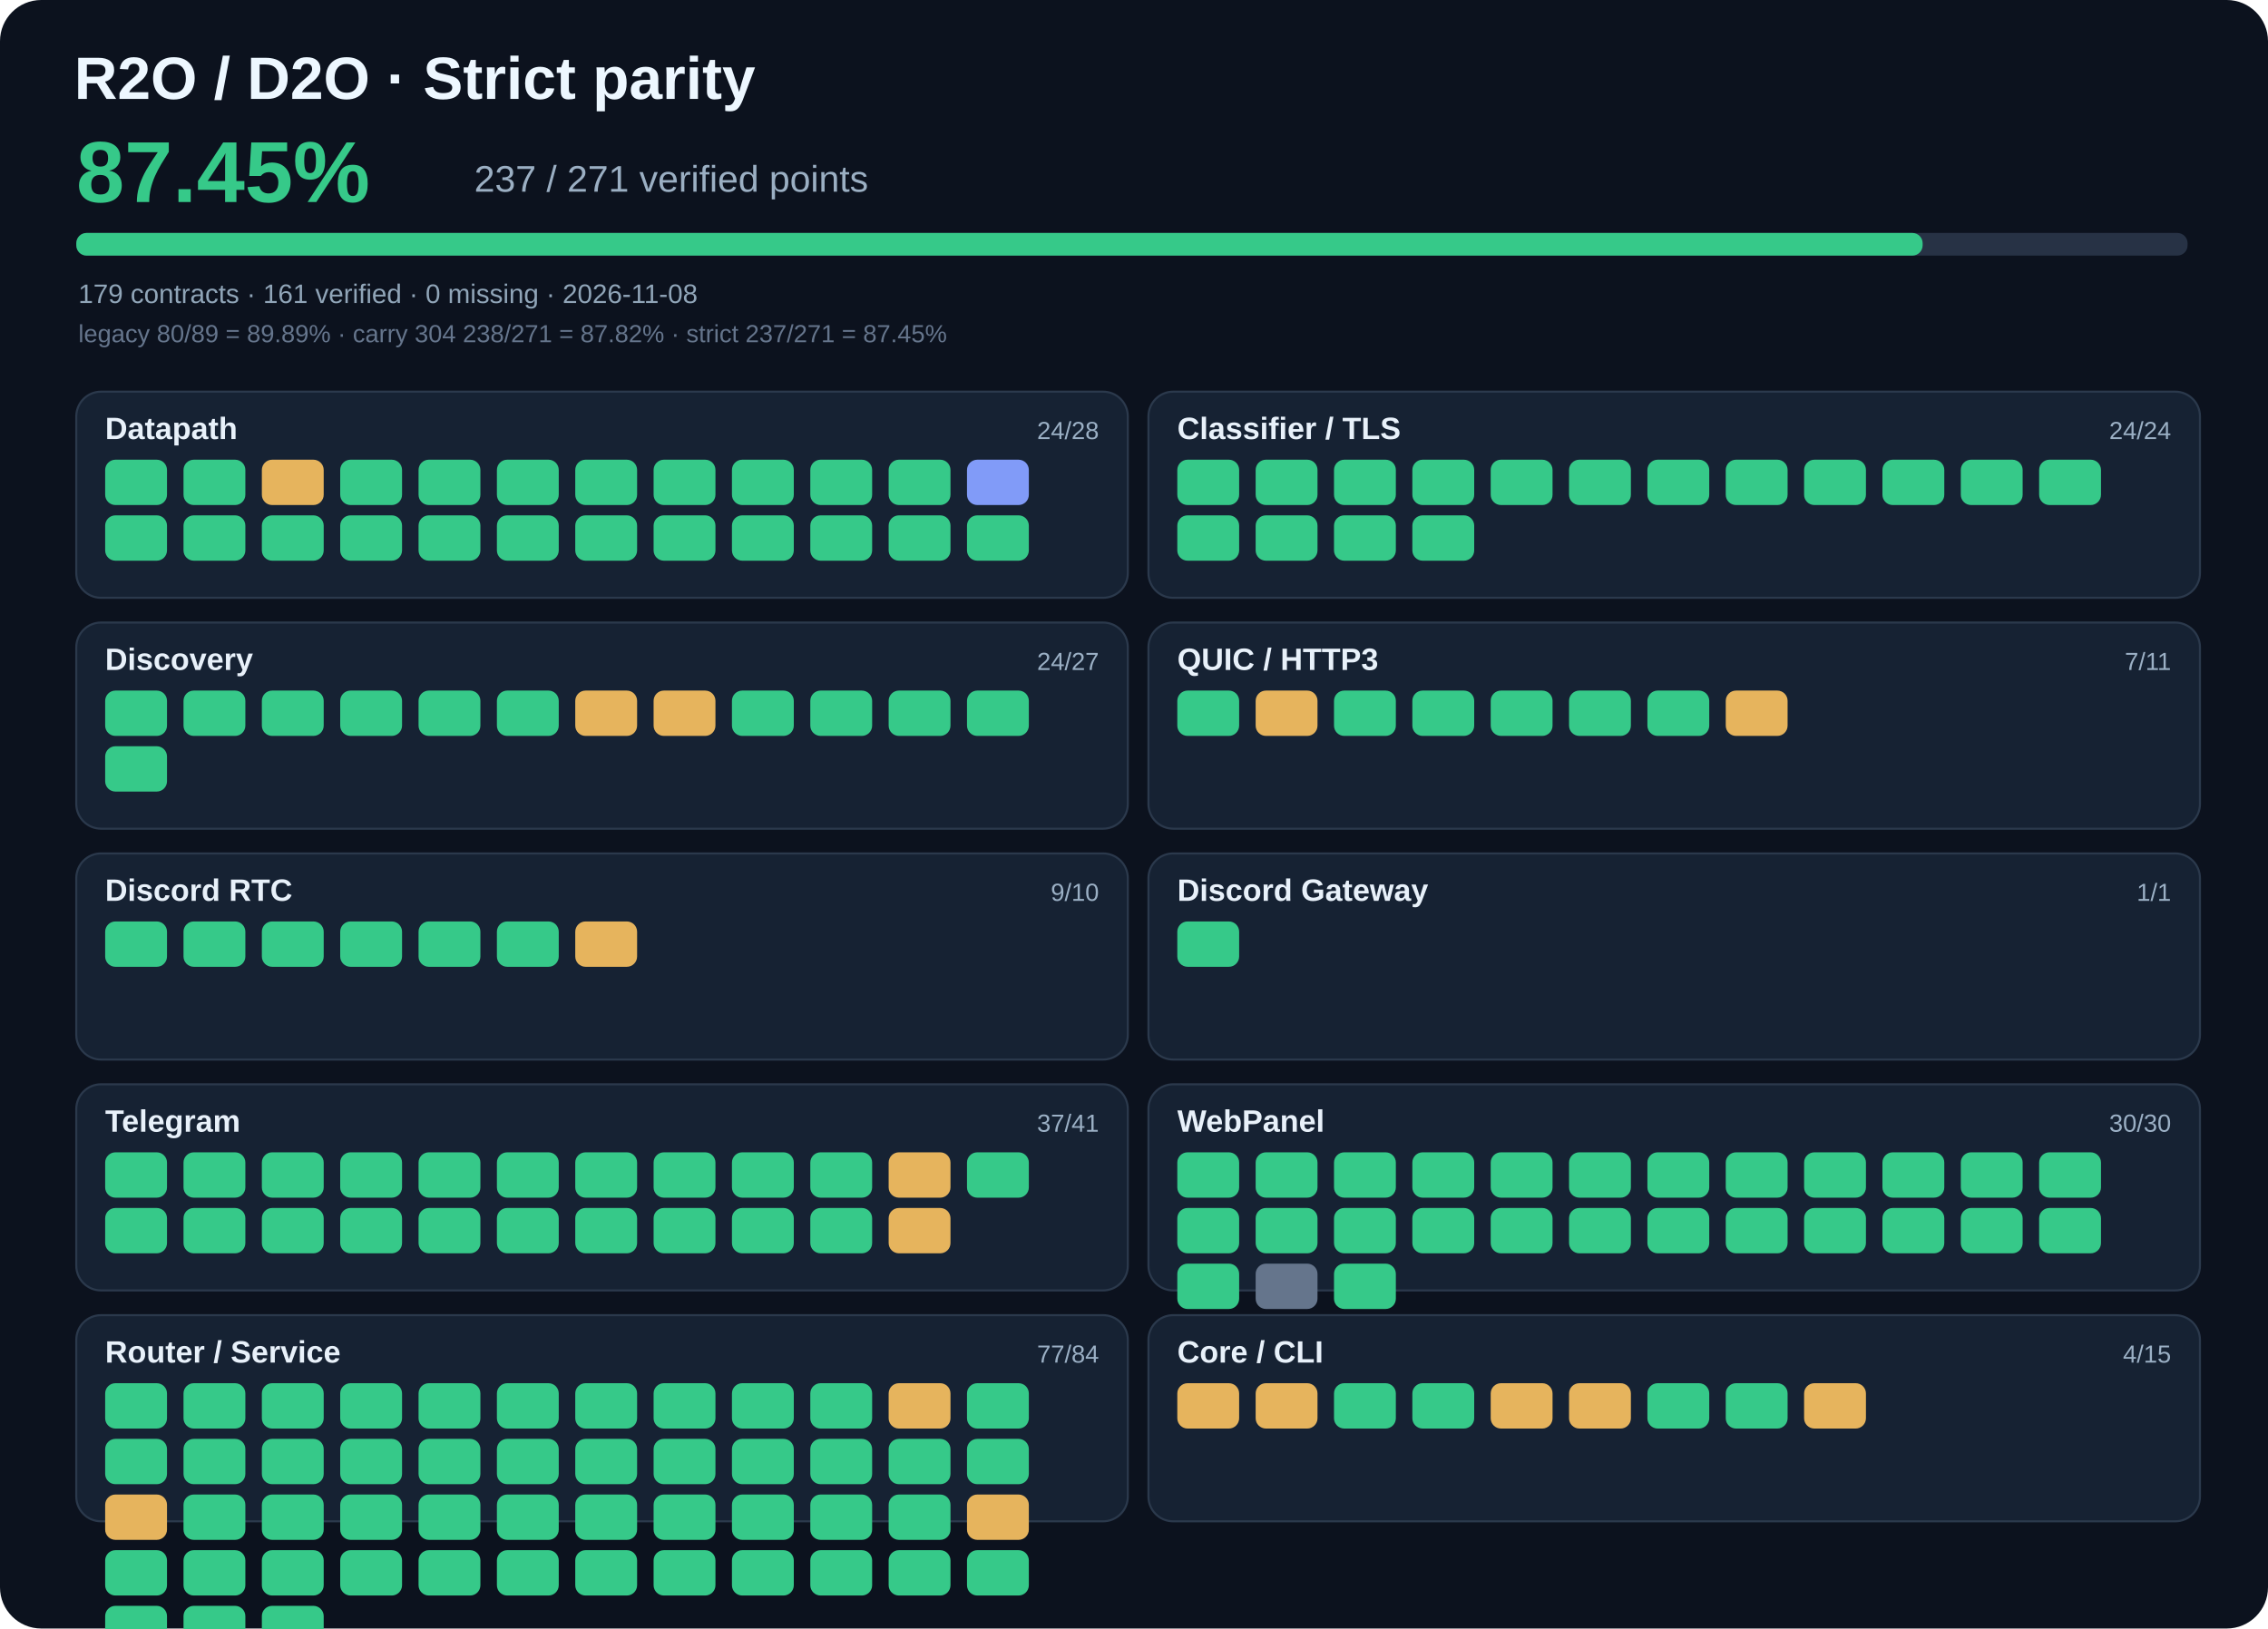
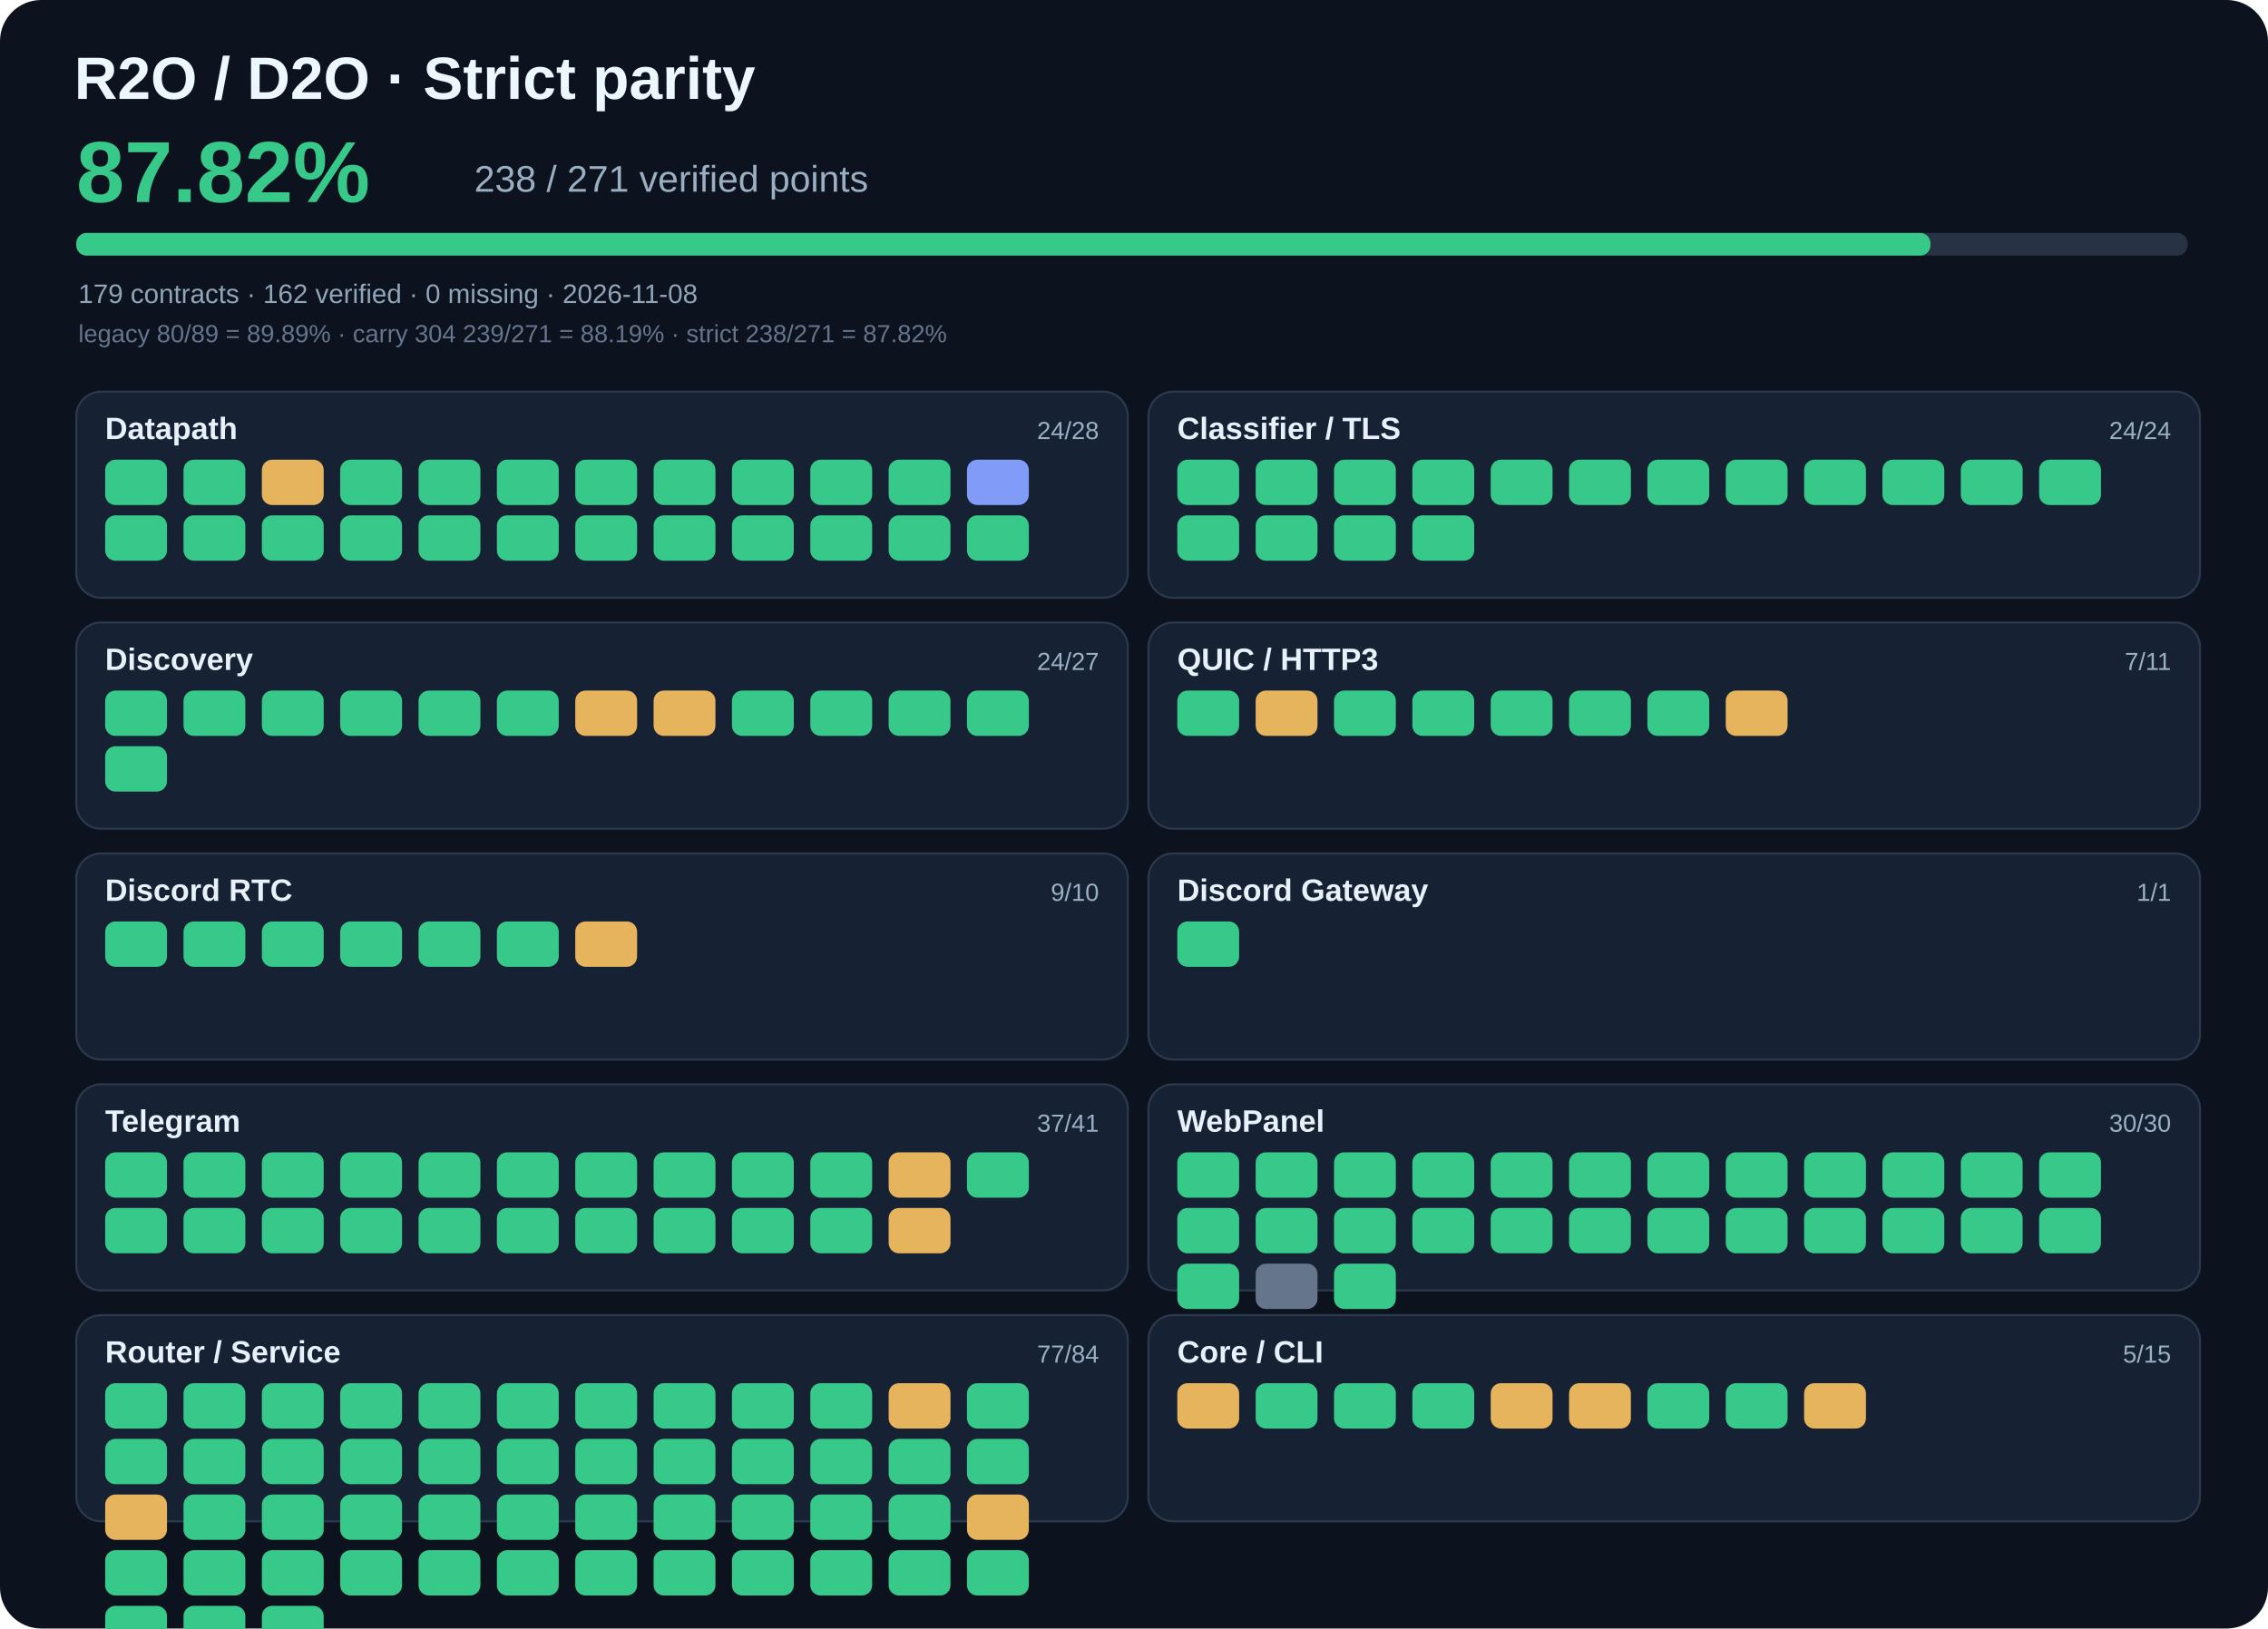
- <svg xmlns="http://www.w3.org/2000/svg" viewBox="0 0 1100 790" width="1100" height="790" role="img" aria-label="R2O strict parity 87.45%">
+ <svg xmlns="http://www.w3.org/2000/svg" viewBox="0 0 1100 790" width="1100" height="790" role="img" aria-label="R2O strict parity 87.82%">
  <rect width="1100" height="790" rx="20" fill="#0c121e" />
  <text x="36" y="48" fill="#edf7ff" font-family="Arial,sans-serif" font-size="29" font-weight="700">R2O / D2O · Strict parity</text>
-   <text x="37" y="98" fill="#36c989" font-family="Arial,sans-serif" font-size="42" font-weight="700">87.45%</text>
-   <text x="230" y="93" fill="#9bafc3" font-family="Arial,sans-serif" font-size="18">237 / 271 verified points</text>
+   <text x="37" y="98" fill="#36c989" font-family="Arial,sans-serif" font-size="42" font-weight="700">87.82%</text>
+   <text x="230" y="93" fill="#9bafc3" font-family="Arial,sans-serif" font-size="18">238 / 271 verified points</text>
  <rect x="37" y="113" width="1024" height="11" rx="5" fill="#273245" />
-   <rect x="37" y="113" width="895.5" height="11" rx="5" fill="#36c989" />
-   <text x="38" y="147" fill="#90a5b8" font-family="Arial,sans-serif" font-size="13">179 contracts · 161 verified · 0 missing · 2026-11-08</text>
-   <text x="38" y="166" fill="#65758c" font-family="Arial,sans-serif" font-size="12">legacy 80/89 = 89.89% · carry 304 238/271 = 87.82% · strict 237/271 = 87.45%</text>
+   <rect x="37" y="113" width="899.3" height="11" rx="5" fill="#36c989" />
+   <text x="38" y="147" fill="#90a5b8" font-family="Arial,sans-serif" font-size="13">179 contracts · 162 verified · 0 missing · 2026-11-08</text>
+   <text x="38" y="166" fill="#65758c" font-family="Arial,sans-serif" font-size="12">legacy 80/89 = 89.89% · carry 304 239/271 = 88.19% · strict 238/271 = 87.82%</text>
  <rect x="37" y="190" width="510" height="100" rx="12" fill="#162233" stroke="#2b394c" />
  <text x="51" y="213" fill="#e8f1fa" font-family="Arial,sans-serif" font-size="15" font-weight="700">Datapath</text>
  <text x="533" y="213" text-anchor="end" fill="#9bb0c5" font-family="Arial,sans-serif" font-size="12">24/28</text>
  <rect x="51" y="223" width="30" height="22" rx="5" fill="#36c989" />
  <rect x="89" y="223" width="30" height="22" rx="5" fill="#36c989" />
  <rect x="127" y="223" width="30" height="22" rx="5" fill="#e6b45d" />
  <rect x="165" y="223" width="30" height="22" rx="5" fill="#36c989" />
  <rect x="203" y="223" width="30" height="22" rx="5" fill="#36c989" />
  <rect x="241" y="223" width="30" height="22" rx="5" fill="#36c989" />
  <rect x="279" y="223" width="30" height="22" rx="5" fill="#36c989" />
  <rect x="317" y="223" width="30" height="22" rx="5" fill="#36c989" />
  <rect x="355" y="223" width="30" height="22" rx="5" fill="#36c989" />
  <rect x="393" y="223" width="30" height="22" rx="5" fill="#36c989" />
  <rect x="431" y="223" width="30" height="22" rx="5" fill="#36c989" />
  <rect x="469" y="223" width="30" height="22" rx="5" fill="#819bf8" />
  <rect x="51" y="250" width="30" height="22" rx="5" fill="#36c989" />
  <rect x="89" y="250" width="30" height="22" rx="5" fill="#36c989" />
  <rect x="127" y="250" width="30" height="22" rx="5" fill="#36c989" />
  <rect x="165" y="250" width="30" height="22" rx="5" fill="#36c989" />
  <rect x="203" y="250" width="30" height="22" rx="5" fill="#36c989" />
  <rect x="241" y="250" width="30" height="22" rx="5" fill="#36c989" />
  <rect x="279" y="250" width="30" height="22" rx="5" fill="#36c989" />
  <rect x="317" y="250" width="30" height="22" rx="5" fill="#36c989" />
  <rect x="355" y="250" width="30" height="22" rx="5" fill="#36c989" />
  <rect x="393" y="250" width="30" height="22" rx="5" fill="#36c989" />
  <rect x="431" y="250" width="30" height="22" rx="5" fill="#36c989" />
  <rect x="469" y="250" width="30" height="22" rx="5" fill="#36c989" />
  <rect x="557" y="190" width="510" height="100" rx="12" fill="#162233" stroke="#2b394c" />
  <text x="571" y="213" fill="#e8f1fa" font-family="Arial,sans-serif" font-size="15" font-weight="700">Classifier / TLS</text>
  <text x="1053" y="213" text-anchor="end" fill="#9bb0c5" font-family="Arial,sans-serif" font-size="12">24/24</text>
  <rect x="571" y="223" width="30" height="22" rx="5" fill="#36c989" />
  <rect x="609" y="223" width="30" height="22" rx="5" fill="#36c989" />
  <rect x="647" y="223" width="30" height="22" rx="5" fill="#36c989" />
  <rect x="685" y="223" width="30" height="22" rx="5" fill="#36c989" />
  <rect x="723" y="223" width="30" height="22" rx="5" fill="#36c989" />
  <rect x="761" y="223" width="30" height="22" rx="5" fill="#36c989" />
  <rect x="799" y="223" width="30" height="22" rx="5" fill="#36c989" />
  <rect x="837" y="223" width="30" height="22" rx="5" fill="#36c989" />
  <rect x="875" y="223" width="30" height="22" rx="5" fill="#36c989" />
  <rect x="913" y="223" width="30" height="22" rx="5" fill="#36c989" />
  <rect x="951" y="223" width="30" height="22" rx="5" fill="#36c989" />
  <rect x="989" y="223" width="30" height="22" rx="5" fill="#36c989" />
  <rect x="571" y="250" width="30" height="22" rx="5" fill="#36c989" />
  <rect x="609" y="250" width="30" height="22" rx="5" fill="#36c989" />
  <rect x="647" y="250" width="30" height="22" rx="5" fill="#36c989" />
  <rect x="685" y="250" width="30" height="22" rx="5" fill="#36c989" />
  <rect x="37" y="302" width="510" height="100" rx="12" fill="#162233" stroke="#2b394c" />
  <text x="51" y="325" fill="#e8f1fa" font-family="Arial,sans-serif" font-size="15" font-weight="700">Discovery</text>
  <text x="533" y="325" text-anchor="end" fill="#9bb0c5" font-family="Arial,sans-serif" font-size="12">24/27</text>
  <rect x="51" y="335" width="30" height="22" rx="5" fill="#36c989" />
  <rect x="89" y="335" width="30" height="22" rx="5" fill="#36c989" />
  <rect x="127" y="335" width="30" height="22" rx="5" fill="#36c989" />
  <rect x="165" y="335" width="30" height="22" rx="5" fill="#36c989" />
  <rect x="203" y="335" width="30" height="22" rx="5" fill="#36c989" />
  <rect x="241" y="335" width="30" height="22" rx="5" fill="#36c989" />
  <rect x="279" y="335" width="30" height="22" rx="5" fill="#e6b45d" />
  <rect x="317" y="335" width="30" height="22" rx="5" fill="#e6b45d" />
  <rect x="355" y="335" width="30" height="22" rx="5" fill="#36c989" />
  <rect x="393" y="335" width="30" height="22" rx="5" fill="#36c989" />
  <rect x="431" y="335" width="30" height="22" rx="5" fill="#36c989" />
  <rect x="469" y="335" width="30" height="22" rx="5" fill="#36c989" />
  <rect x="51" y="362" width="30" height="22" rx="5" fill="#36c989" />
  <rect x="557" y="302" width="510" height="100" rx="12" fill="#162233" stroke="#2b394c" />
  <text x="571" y="325" fill="#e8f1fa" font-family="Arial,sans-serif" font-size="15" font-weight="700">QUIC / HTTP3</text>
  <text x="1053" y="325" text-anchor="end" fill="#9bb0c5" font-family="Arial,sans-serif" font-size="12">7/11</text>
  <rect x="571" y="335" width="30" height="22" rx="5" fill="#36c989" />
  <rect x="609" y="335" width="30" height="22" rx="5" fill="#e6b45d" />
  <rect x="647" y="335" width="30" height="22" rx="5" fill="#36c989" />
  <rect x="685" y="335" width="30" height="22" rx="5" fill="#36c989" />
  <rect x="723" y="335" width="30" height="22" rx="5" fill="#36c989" />
  <rect x="761" y="335" width="30" height="22" rx="5" fill="#36c989" />
  <rect x="799" y="335" width="30" height="22" rx="5" fill="#36c989" />
  <rect x="837" y="335" width="30" height="22" rx="5" fill="#e6b45d" />
  <rect x="37" y="414" width="510" height="100" rx="12" fill="#162233" stroke="#2b394c" />
  <text x="51" y="437" fill="#e8f1fa" font-family="Arial,sans-serif" font-size="15" font-weight="700">Discord RTC</text>
  <text x="533" y="437" text-anchor="end" fill="#9bb0c5" font-family="Arial,sans-serif" font-size="12">9/10</text>
  <rect x="51" y="447" width="30" height="22" rx="5" fill="#36c989" />
  <rect x="89" y="447" width="30" height="22" rx="5" fill="#36c989" />
  <rect x="127" y="447" width="30" height="22" rx="5" fill="#36c989" />
  <rect x="165" y="447" width="30" height="22" rx="5" fill="#36c989" />
  <rect x="203" y="447" width="30" height="22" rx="5" fill="#36c989" />
  <rect x="241" y="447" width="30" height="22" rx="5" fill="#36c989" />
  <rect x="279" y="447" width="30" height="22" rx="5" fill="#e6b45d" />
  <rect x="557" y="414" width="510" height="100" rx="12" fill="#162233" stroke="#2b394c" />
  <text x="571" y="437" fill="#e8f1fa" font-family="Arial,sans-serif" font-size="15" font-weight="700">Discord Gateway</text>
  <text x="1053" y="437" text-anchor="end" fill="#9bb0c5" font-family="Arial,sans-serif" font-size="12">1/1</text>
  <rect x="571" y="447" width="30" height="22" rx="5" fill="#36c989" />
  <rect x="37" y="526" width="510" height="100" rx="12" fill="#162233" stroke="#2b394c" />
  <text x="51" y="549" fill="#e8f1fa" font-family="Arial,sans-serif" font-size="15" font-weight="700">Telegram</text>
  <text x="533" y="549" text-anchor="end" fill="#9bb0c5" font-family="Arial,sans-serif" font-size="12">37/41</text>
  <rect x="51" y="559" width="30" height="22" rx="5" fill="#36c989" />
  <rect x="89" y="559" width="30" height="22" rx="5" fill="#36c989" />
  <rect x="127" y="559" width="30" height="22" rx="5" fill="#36c989" />
  <rect x="165" y="559" width="30" height="22" rx="5" fill="#36c989" />
  <rect x="203" y="559" width="30" height="22" rx="5" fill="#36c989" />
  <rect x="241" y="559" width="30" height="22" rx="5" fill="#36c989" />
  <rect x="279" y="559" width="30" height="22" rx="5" fill="#36c989" />
  <rect x="317" y="559" width="30" height="22" rx="5" fill="#36c989" />
  <rect x="355" y="559" width="30" height="22" rx="5" fill="#36c989" />
  <rect x="393" y="559" width="30" height="22" rx="5" fill="#36c989" />
  <rect x="431" y="559" width="30" height="22" rx="5" fill="#e6b45d" />
  <rect x="469" y="559" width="30" height="22" rx="5" fill="#36c989" />
  <rect x="51" y="586" width="30" height="22" rx="5" fill="#36c989" />
  <rect x="89" y="586" width="30" height="22" rx="5" fill="#36c989" />
  <rect x="127" y="586" width="30" height="22" rx="5" fill="#36c989" />
  <rect x="165" y="586" width="30" height="22" rx="5" fill="#36c989" />
  <rect x="203" y="586" width="30" height="22" rx="5" fill="#36c989" />
  <rect x="241" y="586" width="30" height="22" rx="5" fill="#36c989" />
  <rect x="279" y="586" width="30" height="22" rx="5" fill="#36c989" />
  <rect x="317" y="586" width="30" height="22" rx="5" fill="#36c989" />
  <rect x="355" y="586" width="30" height="22" rx="5" fill="#36c989" />
  <rect x="393" y="586" width="30" height="22" rx="5" fill="#36c989" />
  <rect x="431" y="586" width="30" height="22" rx="5" fill="#e6b45d" />
  <rect x="557" y="526" width="510" height="100" rx="12" fill="#162233" stroke="#2b394c" />
  <text x="571" y="549" fill="#e8f1fa" font-family="Arial,sans-serif" font-size="15" font-weight="700">WebPanel</text>
  <text x="1053" y="549" text-anchor="end" fill="#9bb0c5" font-family="Arial,sans-serif" font-size="12">30/30</text>
  <rect x="571" y="559" width="30" height="22" rx="5" fill="#36c989" />
  <rect x="609" y="559" width="30" height="22" rx="5" fill="#36c989" />
  <rect x="647" y="559" width="30" height="22" rx="5" fill="#36c989" />
  <rect x="685" y="559" width="30" height="22" rx="5" fill="#36c989" />
  <rect x="723" y="559" width="30" height="22" rx="5" fill="#36c989" />
  <rect x="761" y="559" width="30" height="22" rx="5" fill="#36c989" />
  <rect x="799" y="559" width="30" height="22" rx="5" fill="#36c989" />
  <rect x="837" y="559" width="30" height="22" rx="5" fill="#36c989" />
  <rect x="875" y="559" width="30" height="22" rx="5" fill="#36c989" />
  <rect x="913" y="559" width="30" height="22" rx="5" fill="#36c989" />
  <rect x="951" y="559" width="30" height="22" rx="5" fill="#36c989" />
  <rect x="989" y="559" width="30" height="22" rx="5" fill="#36c989" />
  <rect x="571" y="586" width="30" height="22" rx="5" fill="#36c989" />
  <rect x="609" y="586" width="30" height="22" rx="5" fill="#36c989" />
  <rect x="647" y="586" width="30" height="22" rx="5" fill="#36c989" />
  <rect x="685" y="586" width="30" height="22" rx="5" fill="#36c989" />
  <rect x="723" y="586" width="30" height="22" rx="5" fill="#36c989" />
  <rect x="761" y="586" width="30" height="22" rx="5" fill="#36c989" />
  <rect x="799" y="586" width="30" height="22" rx="5" fill="#36c989" />
  <rect x="837" y="586" width="30" height="22" rx="5" fill="#36c989" />
  <rect x="875" y="586" width="30" height="22" rx="5" fill="#36c989" />
  <rect x="913" y="586" width="30" height="22" rx="5" fill="#36c989" />
  <rect x="951" y="586" width="30" height="22" rx="5" fill="#36c989" />
  <rect x="989" y="586" width="30" height="22" rx="5" fill="#36c989" />
  <rect x="571" y="613" width="30" height="22" rx="5" fill="#36c989" />
  <rect x="609" y="613" width="30" height="22" rx="5" fill="#65758c" />
  <rect x="647" y="613" width="30" height="22" rx="5" fill="#36c989" />
  <rect x="37" y="638" width="510" height="100" rx="12" fill="#162233" stroke="#2b394c" />
  <text x="51" y="661" fill="#e8f1fa" font-family="Arial,sans-serif" font-size="15" font-weight="700">Router / Service</text>
  <text x="533" y="661" text-anchor="end" fill="#9bb0c5" font-family="Arial,sans-serif" font-size="12">77/84</text>
  <rect x="51" y="671" width="30" height="22" rx="5" fill="#36c989" />
  <rect x="89" y="671" width="30" height="22" rx="5" fill="#36c989" />
  <rect x="127" y="671" width="30" height="22" rx="5" fill="#36c989" />
  <rect x="165" y="671" width="30" height="22" rx="5" fill="#36c989" />
  <rect x="203" y="671" width="30" height="22" rx="5" fill="#36c989" />
  <rect x="241" y="671" width="30" height="22" rx="5" fill="#36c989" />
  <rect x="279" y="671" width="30" height="22" rx="5" fill="#36c989" />
  <rect x="317" y="671" width="30" height="22" rx="5" fill="#36c989" />
  <rect x="355" y="671" width="30" height="22" rx="5" fill="#36c989" />
  <rect x="393" y="671" width="30" height="22" rx="5" fill="#36c989" />
  <rect x="431" y="671" width="30" height="22" rx="5" fill="#e6b45d" />
  <rect x="469" y="671" width="30" height="22" rx="5" fill="#36c989" />
  <rect x="51" y="698" width="30" height="22" rx="5" fill="#36c989" />
  <rect x="89" y="698" width="30" height="22" rx="5" fill="#36c989" />
  <rect x="127" y="698" width="30" height="22" rx="5" fill="#36c989" />
  <rect x="165" y="698" width="30" height="22" rx="5" fill="#36c989" />
  <rect x="203" y="698" width="30" height="22" rx="5" fill="#36c989" />
  <rect x="241" y="698" width="30" height="22" rx="5" fill="#36c989" />
  <rect x="279" y="698" width="30" height="22" rx="5" fill="#36c989" />
  <rect x="317" y="698" width="30" height="22" rx="5" fill="#36c989" />
  <rect x="355" y="698" width="30" height="22" rx="5" fill="#36c989" />
  <rect x="393" y="698" width="30" height="22" rx="5" fill="#36c989" />
  <rect x="431" y="698" width="30" height="22" rx="5" fill="#36c989" />
  <rect x="469" y="698" width="30" height="22" rx="5" fill="#36c989" />
  <rect x="51" y="725" width="30" height="22" rx="5" fill="#e6b45d" />
  <rect x="89" y="725" width="30" height="22" rx="5" fill="#36c989" />
  <rect x="127" y="725" width="30" height="22" rx="5" fill="#36c989" />
  <rect x="165" y="725" width="30" height="22" rx="5" fill="#36c989" />
  <rect x="203" y="725" width="30" height="22" rx="5" fill="#36c989" />
  <rect x="241" y="725" width="30" height="22" rx="5" fill="#36c989" />
  <rect x="279" y="725" width="30" height="22" rx="5" fill="#36c989" />
  <rect x="317" y="725" width="30" height="22" rx="5" fill="#36c989" />
  <rect x="355" y="725" width="30" height="22" rx="5" fill="#36c989" />
  <rect x="393" y="725" width="30" height="22" rx="5" fill="#36c989" />
  <rect x="431" y="725" width="30" height="22" rx="5" fill="#36c989" />
  <rect x="469" y="725" width="30" height="22" rx="5" fill="#e6b45d" />
  <rect x="51" y="752" width="30" height="22" rx="5" fill="#36c989" />
  <rect x="89" y="752" width="30" height="22" rx="5" fill="#36c989" />
  <rect x="127" y="752" width="30" height="22" rx="5" fill="#36c989" />
  <rect x="165" y="752" width="30" height="22" rx="5" fill="#36c989" />
  <rect x="203" y="752" width="30" height="22" rx="5" fill="#36c989" />
  <rect x="241" y="752" width="30" height="22" rx="5" fill="#36c989" />
  <rect x="279" y="752" width="30" height="22" rx="5" fill="#36c989" />
  <rect x="317" y="752" width="30" height="22" rx="5" fill="#36c989" />
  <rect x="355" y="752" width="30" height="22" rx="5" fill="#36c989" />
  <rect x="393" y="752" width="30" height="22" rx="5" fill="#36c989" />
  <rect x="431" y="752" width="30" height="22" rx="5" fill="#36c989" />
  <rect x="469" y="752" width="30" height="22" rx="5" fill="#36c989" />
  <rect x="51" y="779" width="30" height="22" rx="5" fill="#36c989" />
  <rect x="89" y="779" width="30" height="22" rx="5" fill="#36c989" />
  <rect x="127" y="779" width="30" height="22" rx="5" fill="#36c989" />
  <rect x="557" y="638" width="510" height="100" rx="12" fill="#162233" stroke="#2b394c" />
  <text x="571" y="661" fill="#e8f1fa" font-family="Arial,sans-serif" font-size="15" font-weight="700">Core / CLI</text>
-   <text x="1053" y="661" text-anchor="end" fill="#9bb0c5" font-family="Arial,sans-serif" font-size="12">4/15</text>
+   <text x="1053" y="661" text-anchor="end" fill="#9bb0c5" font-family="Arial,sans-serif" font-size="12">5/15</text>
  <rect x="571" y="671" width="30" height="22" rx="5" fill="#e6b45d" />
-   <rect x="609" y="671" width="30" height="22" rx="5" fill="#e6b45d" />
+   <rect x="609" y="671" width="30" height="22" rx="5" fill="#36c989" />
  <rect x="647" y="671" width="30" height="22" rx="5" fill="#36c989" />
  <rect x="685" y="671" width="30" height="22" rx="5" fill="#36c989" />
  <rect x="723" y="671" width="30" height="22" rx="5" fill="#e6b45d" />
  <rect x="761" y="671" width="30" height="22" rx="5" fill="#e6b45d" />
  <rect x="799" y="671" width="30" height="22" rx="5" fill="#36c989" />
  <rect x="837" y="671" width="30" height="22" rx="5" fill="#36c989" />
  <rect x="875" y="671" width="30" height="22" rx="5" fill="#e6b45d" />
</svg>
